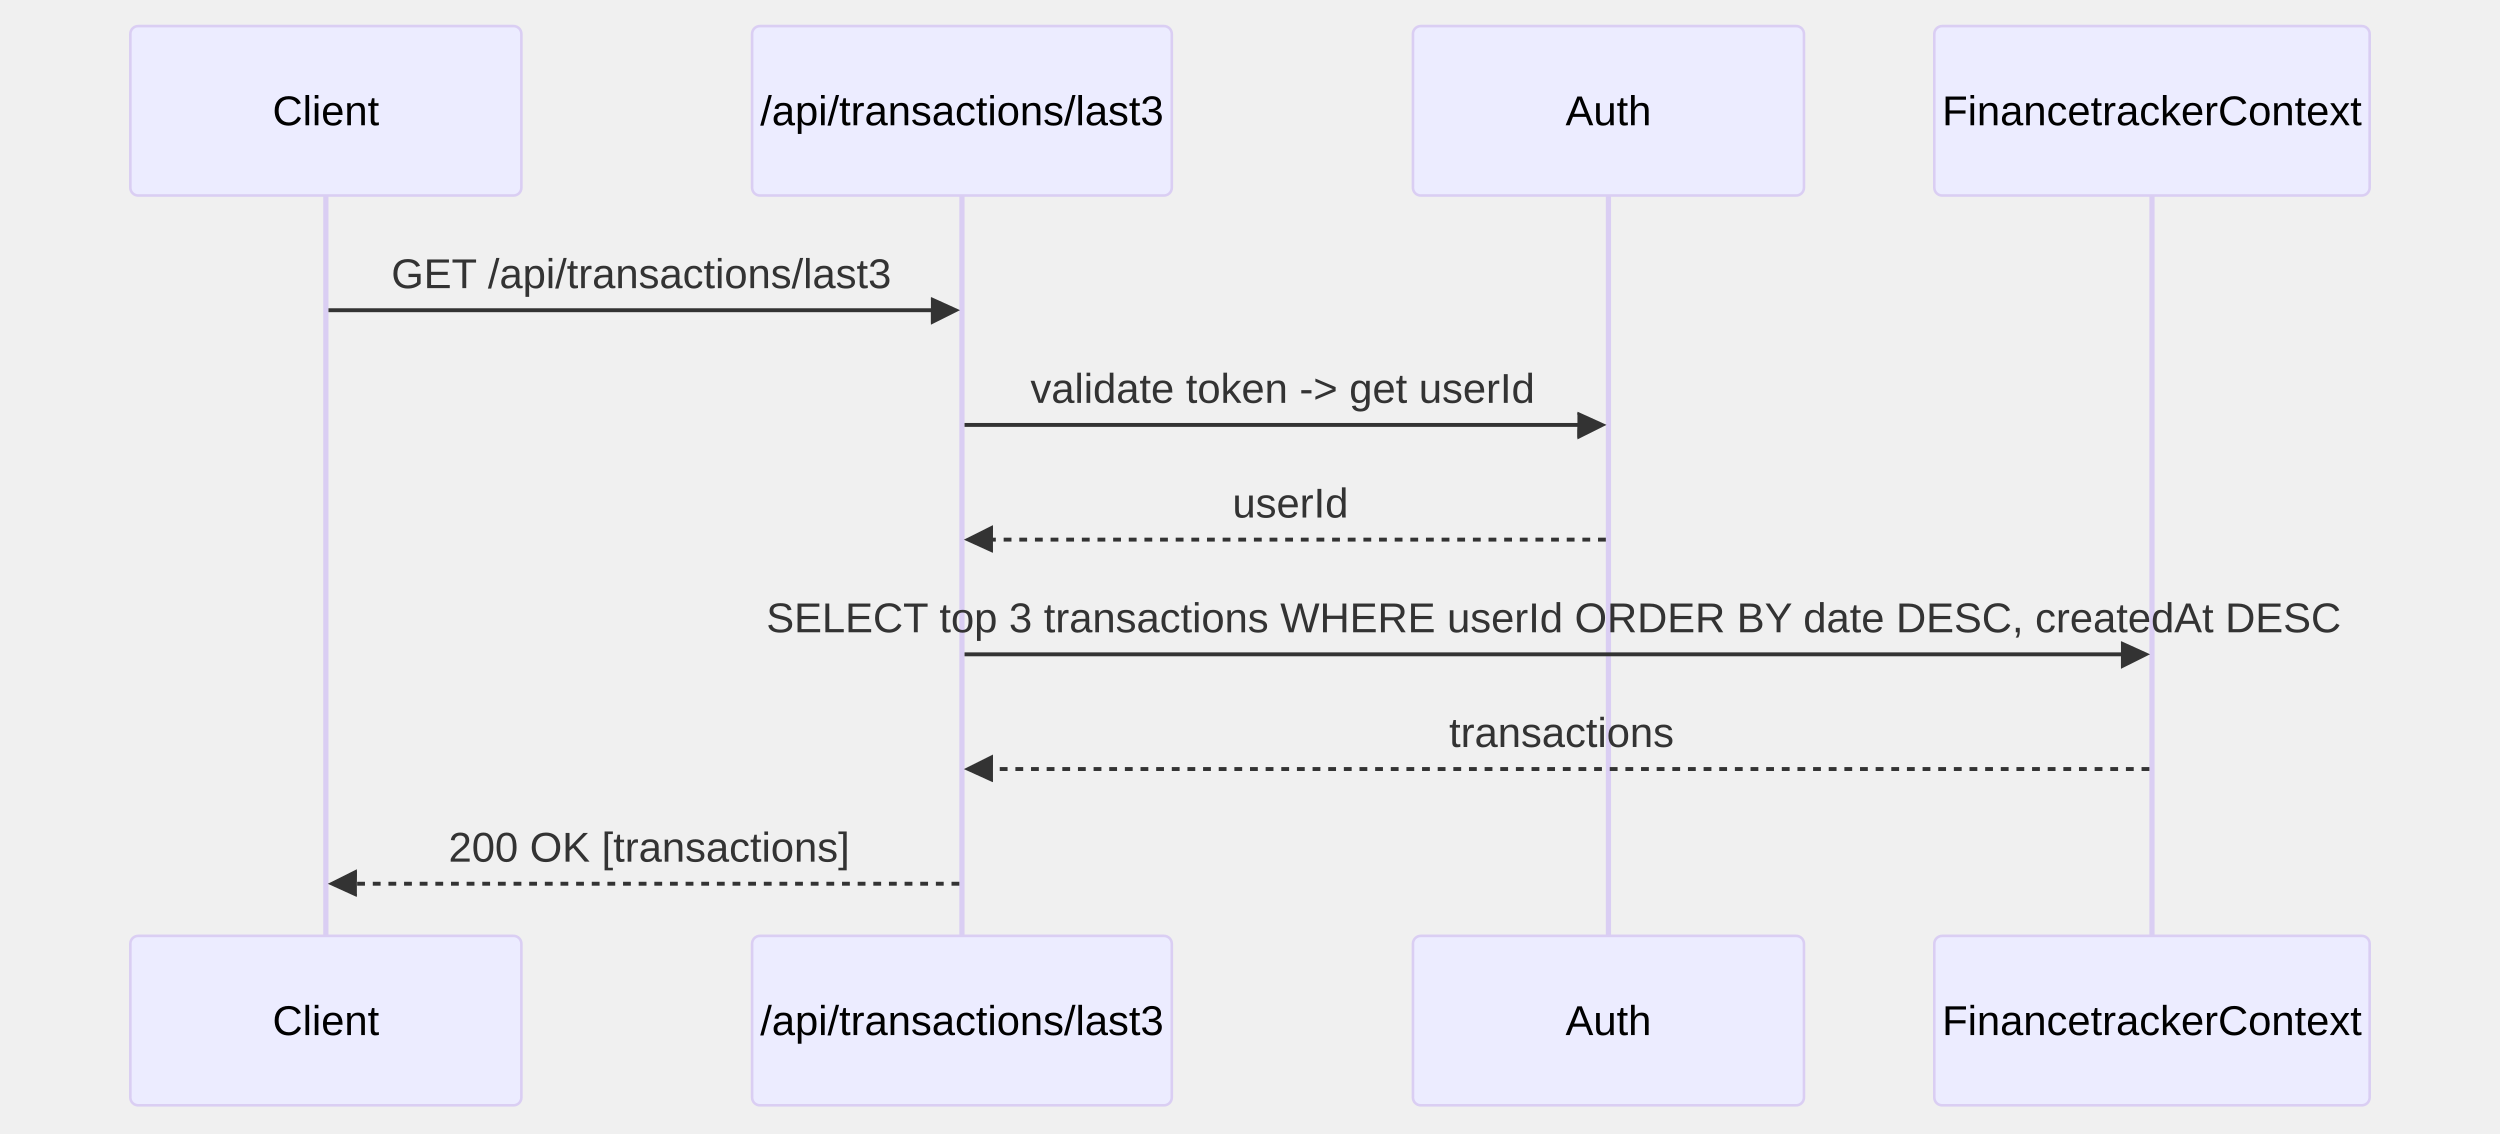
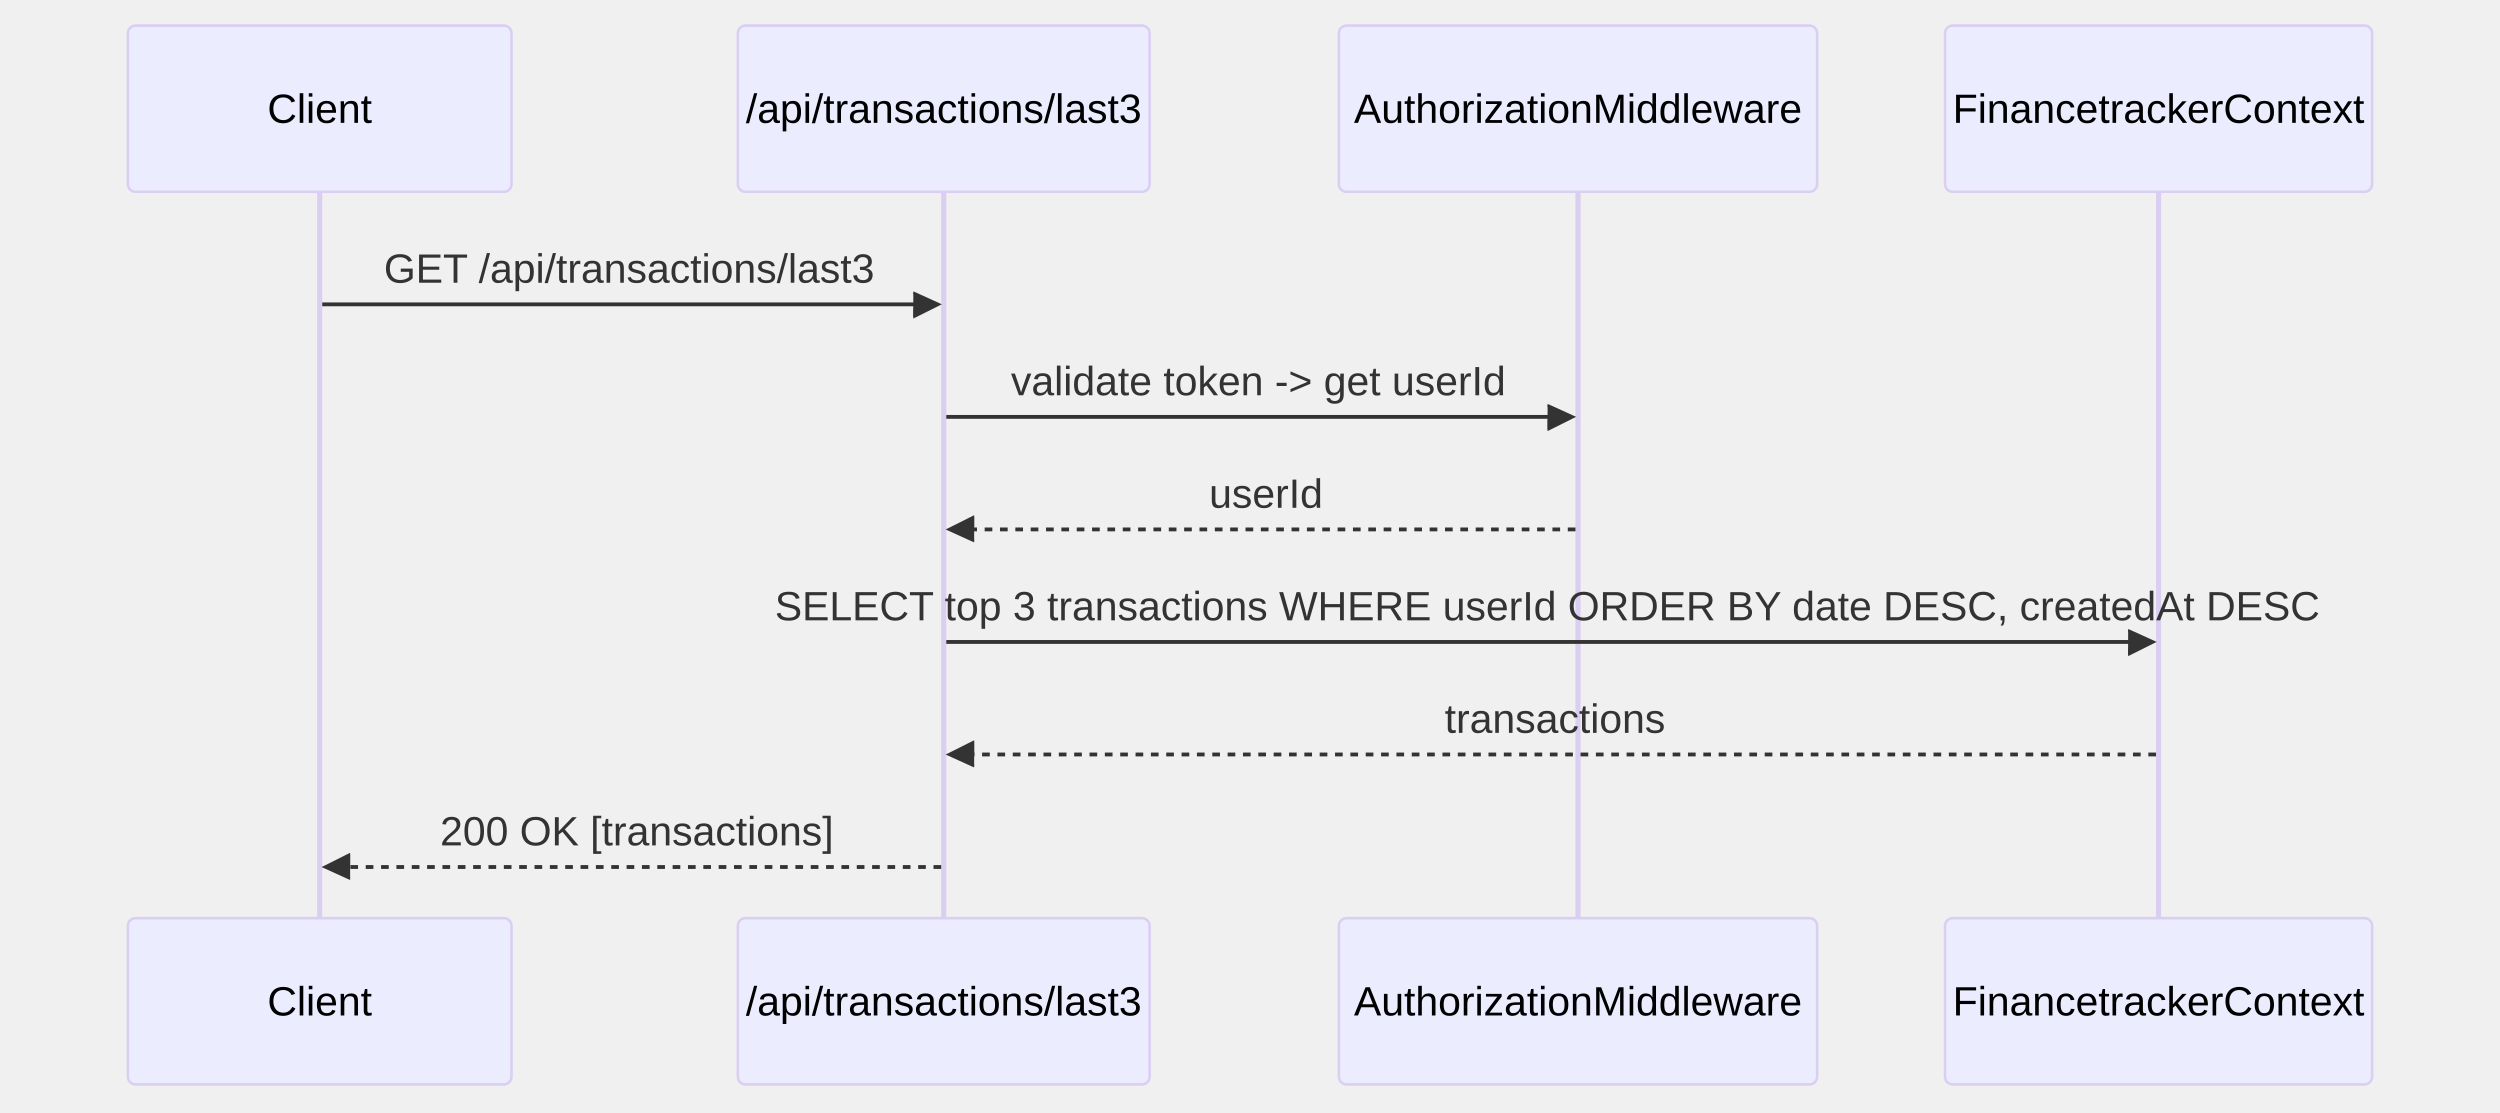
- <svg xmlns="http://www.w3.org/2000/svg" id="my-svg" width="100%" style="max-width: 959px; background-color: white;" viewBox="-50 -10 959 435" role="graphics-document document" aria-roledescription="sequence">
+ <svg xmlns="http://www.w3.org/2000/svg" id="my-svg" width="100%" style="max-width: 977.5px; background-color: white;" viewBox="-50 -10 977.5 435" role="graphics-document document" aria-roledescription="sequence">
  <g>
-     <rect x="692" y="349" fill="#eaeaea" stroke="#666" width="167" height="65" name="Db" rx="3" ry="3" class="actor actor-bottom" />
-     <text x="775.5" y="381.5" dominant-baseline="central" alignment-baseline="central" class="actor actor-box" style="text-anchor: middle; font-size: 16px; font-weight: 400;">
-       <tspan x="775.5" dy="0">FinancetrackerContext</tspan>
+     <rect x="710.5" y="349" fill="#eaeaea" stroke="#666" width="167" height="65" name="Db" rx="3" ry="3" class="actor actor-bottom" />
+     <text x="794" y="381.5" dominant-baseline="central" alignment-baseline="central" class="actor actor-box" style="text-anchor: middle; font-size: 16px; font-weight: 400;">
+       <tspan x="794" dy="0">FinancetrackerContext</tspan>
    </text>
  </g>
  <g>
-     <rect x="492" y="349" fill="#eaeaea" stroke="#666" width="150" height="65" name="Auth" rx="3" ry="3" class="actor actor-bottom" />
+     <rect x="473.5" y="349" fill="#eaeaea" stroke="#666" width="187" height="65" name="Auth" rx="3" ry="3" class="actor actor-bottom" />
    <text x="567" y="381.5" dominant-baseline="central" alignment-baseline="central" class="actor actor-box" style="text-anchor: middle; font-size: 16px; font-weight: 400;">
-       <tspan x="567" dy="0">Auth</tspan>
+       <tspan x="567" dy="0">AuthorizationMiddleware</tspan>
    </text>
  </g>
  <g>
    <rect x="238.5" y="349" fill="#eaeaea" stroke="#666" width="161" height="65" name="API" rx="3" ry="3" class="actor actor-bottom" />
    <text x="319" y="381.5" dominant-baseline="central" alignment-baseline="central" class="actor actor-box" style="text-anchor: middle; font-size: 16px; font-weight: 400;">
      <tspan x="319" dy="0">/api/transactions/last3</tspan>
    </text>
  </g>
  <g>
    <rect x="0" y="349" fill="#eaeaea" stroke="#666" width="150" height="65" name="Client" rx="3" ry="3" class="actor actor-bottom" />
    <text x="75" y="381.5" dominant-baseline="central" alignment-baseline="central" class="actor actor-box" style="text-anchor: middle; font-size: 16px; font-weight: 400;">
      <tspan x="75" dy="0">Client</tspan>
    </text>
  </g>
  <g>
-     <line id="actor3" x1="775.5" y1="65" x2="775.5" y2="349" class="actor-line 200" stroke-width="0.5px" stroke="#999" name="Db" />
+     <line id="actor3" x1="794" y1="65" x2="794" y2="349" class="actor-line 200" stroke-width="0.5px" stroke="#999" name="Db" />
    <g id="root-3">
-       <rect x="692" y="0" fill="#eaeaea" stroke="#666" width="167" height="65" name="Db" rx="3" ry="3" class="actor actor-top" />
-       <text x="775.5" y="32.5" dominant-baseline="central" alignment-baseline="central" class="actor actor-box" style="text-anchor: middle; font-size: 16px; font-weight: 400;">
-         <tspan x="775.5" dy="0">FinancetrackerContext</tspan>
+       <rect x="710.5" y="0" fill="#eaeaea" stroke="#666" width="167" height="65" name="Db" rx="3" ry="3" class="actor actor-top" />
+       <text x="794" y="32.5" dominant-baseline="central" alignment-baseline="central" class="actor actor-box" style="text-anchor: middle; font-size: 16px; font-weight: 400;">
+         <tspan x="794" dy="0">FinancetrackerContext</tspan>
      </text>
    </g>
  </g>
  <g>
    <line id="actor2" x1="567" y1="65" x2="567" y2="349" class="actor-line 200" stroke-width="0.5px" stroke="#999" name="Auth" />
    <g id="root-2">
-       <rect x="492" y="0" fill="#eaeaea" stroke="#666" width="150" height="65" name="Auth" rx="3" ry="3" class="actor actor-top" />
+       <rect x="473.5" y="0" fill="#eaeaea" stroke="#666" width="187" height="65" name="Auth" rx="3" ry="3" class="actor actor-top" />
      <text x="567" y="32.5" dominant-baseline="central" alignment-baseline="central" class="actor actor-box" style="text-anchor: middle; font-size: 16px; font-weight: 400;">
-         <tspan x="567" dy="0">Auth</tspan>
+         <tspan x="567" dy="0">AuthorizationMiddleware</tspan>
      </text>
    </g>
  </g>
  <g>
    <line id="actor1" x1="319" y1="65" x2="319" y2="349" class="actor-line 200" stroke-width="0.5px" stroke="#999" name="API" />
    <g id="root-1">
      <rect x="238.5" y="0" fill="#eaeaea" stroke="#666" width="161" height="65" name="API" rx="3" ry="3" class="actor actor-top" />
      <text x="319" y="32.5" dominant-baseline="central" alignment-baseline="central" class="actor actor-box" style="text-anchor: middle; font-size: 16px; font-weight: 400;">
        <tspan x="319" dy="0">/api/transactions/last3</tspan>
      </text>
    </g>
  </g>
  <g>
    <line id="actor0" x1="75" y1="65" x2="75" y2="349" class="actor-line 200" stroke-width="0.5px" stroke="#999" name="Client" />
    <g id="root-0">
      <rect x="0" y="0" fill="#eaeaea" stroke="#666" width="150" height="65" name="Client" rx="3" ry="3" class="actor actor-top" />
      <text x="75" y="32.5" dominant-baseline="central" alignment-baseline="central" class="actor actor-box" style="text-anchor: middle; font-size: 16px; font-weight: 400;">
        <tspan x="75" dy="0">Client</tspan>
      </text>
    </g>
  </g>
  <style>#my-svg{font-family:"trebuchet ms",verdana,arial,sans-serif;font-size:16px;fill:#333;}@keyframes edge-animation-frame{from{stroke-dashoffset:0;}}@keyframes dash{to{stroke-dashoffset:0;}}#my-svg .edge-animation-slow{stroke-dasharray:9,5!important;stroke-dashoffset:900;animation:dash 50s linear infinite;stroke-linecap:round;}#my-svg .edge-animation-fast{stroke-dasharray:9,5!important;stroke-dashoffset:900;animation:dash 20s linear infinite;stroke-linecap:round;}#my-svg .error-icon{fill:#552222;}#my-svg .error-text{fill:#552222;stroke:#552222;}#my-svg .edge-thickness-normal{stroke-width:1px;}#my-svg .edge-thickness-thick{stroke-width:3.5px;}#my-svg .edge-pattern-solid{stroke-dasharray:0;}#my-svg .edge-thickness-invisible{stroke-width:0;fill:none;}#my-svg .edge-pattern-dashed{stroke-dasharray:3;}#my-svg .edge-pattern-dotted{stroke-dasharray:2;}#my-svg .marker{fill:#333333;stroke:#333333;}#my-svg .marker.cross{stroke:#333333;}#my-svg svg{font-family:"trebuchet ms",verdana,arial,sans-serif;font-size:16px;}#my-svg p{margin:0;}#my-svg .actor{stroke:hsl(259.626, 59.777%, 87.902%);fill:#ECECFF;}#my-svg text.actor&gt;tspan{fill:black;stroke:none;}#my-svg .actor-line{stroke:hsl(259.626, 59.777%, 87.902%);}#my-svg .innerArc{stroke-width:1.5;stroke-dasharray:none;}#my-svg .messageLine0{stroke-width:1.5;stroke-dasharray:none;stroke:#333;}#my-svg .messageLine1{stroke-width:1.5;stroke-dasharray:2,2;stroke:#333;}#my-svg #arrowhead path{fill:#333;stroke:#333;}#my-svg .sequenceNumber{fill:white;}#my-svg #sequencenumber{fill:#333;}#my-svg #crosshead path{fill:#333;stroke:#333;}#my-svg .messageText{fill:#333;stroke:none;}#my-svg .labelBox{stroke:hsl(259.626, 59.777%, 87.902%);fill:#ECECFF;}#my-svg .labelText,#my-svg .labelText&gt;tspan{fill:black;stroke:none;}#my-svg .loopText,#my-svg .loopText&gt;tspan{fill:black;stroke:none;}#my-svg .loopLine{stroke-width:2px;stroke-dasharray:2,2;stroke:hsl(259.626, 59.777%, 87.902%);fill:hsl(259.626, 59.777%, 87.902%);}#my-svg .note{stroke:#aaaa33;fill:#fff5ad;}#my-svg .noteText,#my-svg .noteText&gt;tspan{fill:black;stroke:none;}#my-svg .activation0{fill:#f4f4f4;stroke:#666;}#my-svg .activation1{fill:#f4f4f4;stroke:#666;}#my-svg .activation2{fill:#f4f4f4;stroke:#666;}#my-svg .actorPopupMenu{position:absolute;}#my-svg .actorPopupMenuPanel{position:absolute;fill:#ECECFF;box-shadow:0px 8px 16px 0px rgba(0,0,0,0.2);filter:drop-shadow(3px 5px 2px rgb(0 0 0 / 0.4));}#my-svg .actor-man line{stroke:hsl(259.626, 59.777%, 87.902%);fill:#ECECFF;}#my-svg .actor-man circle,#my-svg line{stroke:hsl(259.626, 59.777%, 87.902%);fill:#ECECFF;stroke-width:2px;}#my-svg :root{--mermaid-font-family:"trebuchet ms",verdana,arial,sans-serif;}</style>
  <g />
  <defs>
    <symbol id="computer" width="24" height="24">
      <path transform="scale(.5)" d="M2 2v13h20v-13h-20zm18 11h-16v-9h16v9zm-10.228 6l.466-1h3.524l.467 1h-4.457zm14.228 3h-24l2-6h2.104l-1.33 4h18.45l-1.297-4h2.073l2 6zm-5-10h-14v-7h14v7z" />
    </symbol>
  </defs>
  <defs>
    <symbol id="database" fill-rule="evenodd" clip-rule="evenodd">
      <path transform="scale(.5)" d="M12.258.001l.256.004.255.005.253.008.251.01.249.012.247.015.246.016.242.019.241.02.239.023.236.024.233.027.231.028.229.031.225.032.223.034.22.036.217.038.214.04.211.041.208.043.205.045.201.046.198.048.194.05.191.051.187.053.183.054.18.056.175.057.172.059.168.06.163.061.16.063.155.064.15.066.074.033.073.033.071.034.07.034.069.035.068.035.067.035.066.035.064.036.064.036.062.036.06.036.06.037.058.037.058.037.055.038.055.038.053.038.052.038.051.039.05.039.048.039.047.039.045.04.044.04.043.04.041.04.04.041.039.041.037.041.036.041.034.041.033.042.032.042.03.042.029.042.027.042.026.043.024.043.023.043.021.043.02.043.018.044.017.043.015.044.013.044.012.044.011.045.009.044.007.045.006.045.004.045.002.045.001.045v17l-.001.045-.002.045-.004.045-.006.045-.007.045-.009.044-.011.045-.012.044-.013.044-.015.044-.017.043-.018.044-.02.043-.021.043-.023.043-.024.043-.026.043-.027.042-.029.042-.03.042-.032.042-.033.042-.034.041-.036.041-.037.041-.039.041-.04.041-.041.04-.043.04-.044.04-.045.04-.047.039-.048.039-.05.039-.051.039-.052.038-.053.038-.055.038-.055.038-.058.037-.058.037-.06.037-.06.036-.062.036-.064.036-.064.036-.066.035-.067.035-.068.035-.069.035-.07.034-.071.034-.073.033-.074.033-.15.066-.155.064-.16.063-.163.061-.168.06-.172.059-.175.057-.18.056-.183.054-.187.053-.191.051-.194.05-.198.048-.201.046-.205.045-.208.043-.211.041-.214.04-.217.038-.22.036-.223.034-.225.032-.229.031-.231.028-.233.027-.236.024-.239.023-.241.02-.242.019-.246.016-.247.015-.249.012-.251.01-.253.008-.255.005-.256.004-.258.001-.258-.001-.256-.004-.255-.005-.253-.008-.251-.01-.249-.012-.247-.015-.245-.016-.243-.019-.241-.02-.238-.023-.236-.024-.234-.027-.231-.028-.228-.031-.226-.032-.223-.034-.22-.036-.217-.038-.214-.04-.211-.041-.208-.043-.204-.045-.201-.046-.198-.048-.195-.05-.19-.051-.187-.053-.184-.054-.179-.056-.176-.057-.172-.059-.167-.06-.164-.061-.159-.063-.155-.064-.151-.066-.074-.033-.072-.033-.072-.034-.07-.034-.069-.035-.068-.035-.067-.035-.066-.035-.064-.036-.063-.036-.062-.036-.061-.036-.06-.037-.058-.037-.057-.037-.056-.038-.055-.038-.053-.038-.052-.038-.051-.039-.049-.039-.049-.039-.046-.039-.046-.04-.044-.04-.043-.04-.041-.04-.04-.041-.039-.041-.037-.041-.036-.041-.034-.041-.033-.042-.032-.042-.03-.042-.029-.042-.027-.042-.026-.043-.024-.043-.023-.043-.021-.043-.02-.043-.018-.044-.017-.043-.015-.044-.013-.044-.012-.044-.011-.045-.009-.044-.007-.045-.006-.045-.004-.045-.002-.045-.001-.045v-17l.001-.045.002-.045.004-.045.006-.045.007-.045.009-.044.011-.045.012-.044.013-.044.015-.044.017-.043.018-.044.02-.043.021-.043.023-.043.024-.043.026-.043.027-.042.029-.042.03-.042.032-.042.033-.042.034-.041.036-.041.037-.041.039-.041.04-.041.041-.04.043-.04.044-.04.046-.04.046-.039.049-.039.049-.039.051-.039.052-.038.053-.038.055-.038.056-.038.057-.037.058-.037.06-.037.061-.036.062-.036.063-.036.064-.036.066-.035.067-.035.068-.035.069-.035.07-.034.072-.034.072-.033.074-.033.151-.066.155-.064.159-.063.164-.061.167-.06.172-.059.176-.057.179-.056.184-.054.187-.053.19-.051.195-.05.198-.048.201-.046.204-.045.208-.043.211-.041.214-.04.217-.038.22-.036.223-.034.226-.032.228-.031.231-.028.234-.027.236-.024.238-.023.241-.02.243-.019.245-.016.247-.015.249-.012.251-.01.253-.008.255-.005.256-.004.258-.001.258.001zm-9.258 20.499v.01l.001.021.003.021.004.022.005.021.006.022.007.022.009.023.01.022.011.023.012.023.013.023.015.023.016.024.017.023.018.024.019.024.021.024.022.025.023.024.024.025.052.049.056.05.061.051.066.051.07.051.075.051.079.052.084.052.088.052.092.052.097.052.102.051.105.052.11.052.114.051.119.051.123.051.127.05.131.05.135.05.139.048.144.049.147.047.152.047.155.047.16.045.163.045.167.043.171.043.176.041.178.041.183.039.187.039.19.037.194.035.197.035.202.033.204.031.209.03.212.029.216.027.219.025.222.024.226.021.23.02.233.018.236.016.24.015.243.012.246.01.249.008.253.005.256.004.259.001.26-.001.257-.004.254-.005.25-.008.247-.011.244-.012.241-.014.237-.016.233-.018.231-.021.226-.021.224-.024.22-.026.216-.027.212-.028.21-.031.205-.031.202-.034.198-.034.194-.036.191-.037.187-.039.183-.04.179-.04.175-.042.172-.043.168-.044.163-.045.16-.046.155-.046.152-.047.148-.048.143-.049.139-.049.136-.05.131-.05.126-.05.123-.051.118-.052.114-.051.11-.052.106-.052.101-.052.096-.052.092-.052.088-.053.083-.051.079-.052.074-.052.07-.051.065-.051.06-.051.056-.05.051-.05.023-.024.023-.025.021-.024.02-.024.019-.024.018-.024.017-.024.015-.023.014-.024.013-.023.012-.023.01-.023.01-.022.008-.022.006-.022.006-.022.004-.022.004-.021.001-.021.001-.021v-4.127l-.077.055-.08.053-.083.054-.085.053-.087.052-.09.052-.093.051-.095.05-.097.05-.1.049-.102.049-.105.048-.106.047-.109.047-.111.046-.114.045-.115.045-.118.044-.12.043-.122.042-.124.042-.126.041-.128.04-.13.04-.132.038-.134.038-.135.037-.138.037-.139.035-.142.035-.143.034-.144.033-.147.032-.148.031-.15.03-.151.03-.153.029-.154.027-.156.027-.158.026-.159.025-.161.024-.162.023-.163.022-.165.021-.166.02-.167.019-.169.018-.169.017-.171.016-.173.015-.173.014-.175.013-.175.012-.177.011-.178.01-.179.008-.179.008-.181.006-.182.005-.182.004-.184.003-.184.002h-.37l-.184-.002-.184-.003-.182-.004-.182-.005-.181-.006-.179-.008-.179-.008-.178-.01-.176-.011-.176-.012-.175-.013-.173-.014-.172-.015-.171-.016-.17-.017-.169-.018-.167-.019-.166-.02-.165-.021-.163-.022-.162-.023-.161-.024-.159-.025-.157-.026-.156-.027-.155-.027-.153-.029-.151-.03-.15-.03-.148-.031-.146-.032-.145-.033-.143-.034-.141-.035-.14-.035-.137-.037-.136-.037-.134-.038-.132-.038-.13-.04-.128-.04-.126-.041-.124-.042-.122-.042-.12-.044-.117-.043-.116-.045-.113-.045-.112-.046-.109-.047-.106-.047-.105-.048-.102-.049-.1-.049-.097-.05-.095-.05-.093-.052-.09-.051-.087-.052-.085-.053-.083-.054-.08-.054-.077-.054v4.127zm0-5.654v.011l.001.021.003.021.004.021.005.022.006.022.007.022.009.022.01.022.011.023.012.023.013.023.015.024.016.023.017.024.018.024.019.024.021.024.022.024.023.025.024.024.052.05.056.05.061.05.066.051.07.051.075.052.079.051.084.052.088.052.092.052.097.052.102.052.105.052.11.051.114.051.119.052.123.05.127.051.131.05.135.049.139.049.144.048.147.048.152.047.155.046.16.045.163.045.167.044.171.042.176.042.178.04.183.04.187.038.19.037.194.036.197.034.202.033.204.032.209.03.212.028.216.027.219.025.222.024.226.022.23.02.233.018.236.016.24.014.243.012.246.01.249.008.253.006.256.003.259.001.26-.001.257-.003.254-.006.25-.008.247-.01.244-.012.241-.015.237-.016.233-.018.231-.02.226-.022.224-.024.22-.025.216-.027.212-.029.21-.03.205-.032.202-.033.198-.035.194-.036.191-.037.187-.039.183-.039.179-.041.175-.042.172-.043.168-.044.163-.045.16-.045.155-.047.152-.047.148-.048.143-.048.139-.05.136-.049.131-.05.126-.051.123-.051.118-.051.114-.052.11-.052.106-.052.101-.052.096-.052.092-.052.088-.052.083-.052.079-.052.074-.051.07-.052.065-.051.06-.05.056-.051.051-.049.023-.025.023-.024.021-.025.02-.024.019-.024.018-.024.017-.024.015-.023.014-.023.013-.024.012-.022.01-.023.01-.023.008-.022.006-.022.006-.022.004-.021.004-.022.001-.021.001-.021v-4.139l-.077.054-.08.054-.083.054-.085.052-.087.053-.09.051-.093.051-.095.051-.097.05-.1.049-.102.049-.105.048-.106.047-.109.047-.111.046-.114.045-.115.044-.118.044-.12.044-.122.042-.124.042-.126.041-.128.04-.13.039-.132.039-.134.038-.135.037-.138.036-.139.036-.142.035-.143.033-.144.033-.147.033-.148.031-.15.03-.151.03-.153.028-.154.028-.156.027-.158.026-.159.025-.161.024-.162.023-.163.022-.165.021-.166.02-.167.019-.169.018-.169.017-.171.016-.173.015-.173.014-.175.013-.175.012-.177.011-.178.009-.179.009-.179.007-.181.007-.182.005-.182.004-.184.003-.184.002h-.37l-.184-.002-.184-.003-.182-.004-.182-.005-.181-.007-.179-.007-.179-.009-.178-.009-.176-.011-.176-.012-.175-.013-.173-.014-.172-.015-.171-.016-.17-.017-.169-.018-.167-.019-.166-.02-.165-.021-.163-.022-.162-.023-.161-.024-.159-.025-.157-.026-.156-.027-.155-.028-.153-.028-.151-.03-.15-.03-.148-.031-.146-.033-.145-.033-.143-.033-.141-.035-.14-.036-.137-.036-.136-.037-.134-.038-.132-.039-.13-.039-.128-.04-.126-.041-.124-.042-.122-.043-.12-.043-.117-.044-.116-.044-.113-.046-.112-.046-.109-.046-.106-.047-.105-.048-.102-.049-.1-.049-.097-.05-.095-.051-.093-.051-.09-.051-.087-.053-.085-.052-.083-.054-.08-.054-.077-.054v4.139zm0-5.666v.011l.001.02.003.022.004.021.005.022.006.021.007.022.009.023.01.022.011.023.012.023.013.023.015.023.016.024.017.024.018.023.019.024.021.025.022.024.023.024.024.025.052.05.056.05.061.05.066.051.07.051.075.052.079.051.084.052.088.052.092.052.097.052.102.052.105.051.11.052.114.051.119.051.123.051.127.05.131.05.135.05.139.049.144.048.147.048.152.047.155.046.16.045.163.045.167.043.171.043.176.042.178.04.183.04.187.038.19.037.194.036.197.034.202.033.204.032.209.03.212.028.216.027.219.025.222.024.226.021.23.02.233.018.236.017.24.014.243.012.246.01.249.008.253.006.256.003.259.001.26-.001.257-.003.254-.006.25-.008.247-.01.244-.013.241-.014.237-.016.233-.018.231-.02.226-.022.224-.024.22-.025.216-.027.212-.029.21-.03.205-.032.202-.033.198-.035.194-.036.191-.037.187-.039.183-.039.179-.041.175-.042.172-.043.168-.044.163-.045.16-.045.155-.047.152-.047.148-.048.143-.049.139-.049.136-.049.131-.051.126-.05.123-.051.118-.052.114-.051.11-.052.106-.052.101-.052.096-.052.092-.052.088-.052.083-.052.079-.052.074-.052.07-.051.065-.051.06-.051.056-.05.051-.049.023-.025.023-.025.021-.024.02-.024.019-.024.018-.024.017-.024.015-.023.014-.024.013-.023.012-.023.01-.022.01-.023.008-.022.006-.022.006-.022.004-.022.004-.021.001-.021.001-.021v-4.153l-.077.054-.08.054-.083.053-.085.053-.087.053-.09.051-.093.051-.095.051-.097.05-.1.049-.102.048-.105.048-.106.048-.109.046-.111.046-.114.046-.115.044-.118.044-.12.043-.122.043-.124.042-.126.041-.128.04-.13.039-.132.039-.134.038-.135.037-.138.036-.139.036-.142.034-.143.034-.144.033-.147.032-.148.032-.15.03-.151.03-.153.028-.154.028-.156.027-.158.026-.159.024-.161.024-.162.023-.163.023-.165.021-.166.02-.167.019-.169.018-.169.017-.171.016-.173.015-.173.014-.175.013-.175.012-.177.01-.178.01-.179.009-.179.007-.181.006-.182.006-.182.004-.184.003-.184.001-.185.001-.185-.001-.184-.001-.184-.003-.182-.004-.182-.006-.181-.006-.179-.007-.179-.009-.178-.01-.176-.01-.176-.012-.175-.013-.173-.014-.172-.015-.171-.016-.17-.017-.169-.018-.167-.019-.166-.02-.165-.021-.163-.023-.162-.023-.161-.024-.159-.024-.157-.026-.156-.027-.155-.028-.153-.028-.151-.03-.15-.03-.148-.032-.146-.032-.145-.033-.143-.034-.141-.034-.14-.036-.137-.036-.136-.037-.134-.038-.132-.039-.13-.039-.128-.041-.126-.041-.124-.041-.122-.043-.12-.043-.117-.044-.116-.044-.113-.046-.112-.046-.109-.046-.106-.048-.105-.048-.102-.048-.1-.05-.097-.049-.095-.051-.093-.051-.09-.052-.087-.052-.085-.053-.083-.053-.08-.054-.077-.054v4.153zm8.74-8.179l-.257.004-.254.005-.25.008-.247.011-.244.012-.241.014-.237.016-.233.018-.231.021-.226.022-.224.023-.22.026-.216.027-.212.028-.21.031-.205.032-.202.033-.198.034-.194.036-.191.038-.187.038-.183.04-.179.041-.175.042-.172.043-.168.043-.163.045-.16.046-.155.046-.152.048-.148.048-.143.048-.139.049-.136.05-.131.05-.126.051-.123.051-.118.051-.114.052-.11.052-.106.052-.101.052-.096.052-.092.052-.088.052-.083.052-.079.052-.074.051-.07.052-.065.051-.06.05-.056.05-.051.05-.023.025-.023.024-.021.024-.02.025-.019.024-.018.024-.017.023-.015.024-.014.023-.013.023-.012.023-.01.023-.01.022-.008.022-.006.023-.006.021-.004.022-.004.021-.001.021-.001.021.001.021.001.021.004.021.004.022.006.021.006.023.008.022.01.022.01.023.012.023.013.023.014.023.015.024.017.023.018.024.019.024.02.025.021.024.023.024.023.025.051.05.056.05.06.05.065.051.07.052.074.051.079.052.083.052.088.052.092.052.096.052.101.052.106.052.11.052.114.052.118.051.123.051.126.051.131.05.136.05.139.049.143.048.148.048.152.048.155.046.16.046.163.045.168.043.172.043.175.042.179.041.183.04.187.038.191.038.194.036.198.034.202.033.205.032.21.031.212.028.216.027.22.026.224.023.226.022.231.021.233.018.237.016.241.014.244.012.247.011.25.008.254.005.257.004.26.001.26-.001.257-.004.254-.005.25-.008.247-.011.244-.012.241-.014.237-.016.233-.018.231-.021.226-.022.224-.023.22-.026.216-.027.212-.028.21-.031.205-.032.202-.033.198-.034.194-.036.191-.038.187-.038.183-.04.179-.041.175-.042.172-.043.168-.043.163-.045.16-.046.155-.046.152-.048.148-.048.143-.048.139-.049.136-.05.131-.05.126-.051.123-.051.118-.051.114-.052.11-.052.106-.052.101-.052.096-.052.092-.052.088-.052.083-.052.079-.052.074-.051.07-.052.065-.051.06-.05.056-.05.051-.05.023-.025.023-.024.021-.024.02-.025.019-.024.018-.024.017-.023.015-.024.014-.023.013-.023.012-.023.01-.023.01-.022.008-.022.006-.023.006-.021.004-.022.004-.021.001-.021.001-.021-.001-.021-.001-.021-.004-.021-.004-.022-.006-.021-.006-.023-.008-.022-.01-.022-.01-.023-.012-.023-.013-.023-.014-.023-.015-.024-.017-.023-.018-.024-.019-.024-.02-.025-.021-.024-.023-.024-.023-.025-.051-.05-.056-.05-.06-.05-.065-.051-.07-.052-.074-.051-.079-.052-.083-.052-.088-.052-.092-.052-.096-.052-.101-.052-.106-.052-.11-.052-.114-.052-.118-.051-.123-.051-.126-.051-.131-.05-.136-.05-.139-.049-.143-.048-.148-.048-.152-.048-.155-.046-.16-.046-.163-.045-.168-.043-.172-.043-.175-.042-.179-.041-.183-.04-.187-.038-.191-.038-.194-.036-.198-.034-.202-.033-.205-.032-.21-.031-.212-.028-.216-.027-.22-.026-.224-.023-.226-.022-.231-.021-.233-.018-.237-.016-.241-.014-.244-.012-.247-.011-.25-.008-.254-.005-.257-.004-.26-.001-.26.001z" />
    </symbol>
  </defs>
  <defs>
    <symbol id="clock" width="24" height="24">
      <path transform="scale(.5)" d="M12 2c5.514 0 10 4.486 10 10s-4.486 10-10 10-10-4.486-10-10 4.486-10 10-10zm0-2c-6.627 0-12 5.373-12 12s5.373 12 12 12 12-5.373 12-12-5.373-12-12-12zm5.848 12.459c.202.038.202.333.001.372-1.907.361-6.045 1.111-6.547 1.111-.719 0-1.301-.582-1.301-1.301 0-.512.77-5.447 1.125-7.445.034-.192.312-.181.343.014l.985 6.238 5.394 1.011z" />
    </symbol>
  </defs>
  <defs>
    <marker id="arrowhead" refX="7.9" refY="5" markerUnits="userSpaceOnUse" markerWidth="12" markerHeight="12" orient="auto-start-reverse">
      <path d="M -1 0 L 10 5 L 0 10 z" />
    </marker>
  </defs>
  <defs>
    <marker id="crosshead" markerWidth="15" markerHeight="8" orient="auto" refX="4" refY="4.5">
      <path fill="none" stroke="#000000" stroke-width="1pt" d="M 1,2 L 6,7 M 6,2 L 1,7" style="stroke-dasharray: 0, 0;" />
    </marker>
  </defs>
  <defs>
    <marker id="filled-head" refX="15.5" refY="7" markerWidth="20" markerHeight="28" orient="auto">
      <path d="M 18,7 L9,13 L14,7 L9,1 Z" />
    </marker>
  </defs>
  <defs>
    <marker id="sequencenumber" refX="15" refY="15" markerWidth="60" markerHeight="40" orient="auto">
      <circle cx="15" cy="15" r="6" />
    </marker>
  </defs>
  <text x="196" y="80" text-anchor="middle" dominant-baseline="middle" alignment-baseline="middle" class="messageText" dy="1em" style="font-size: 16px; font-weight: 400;">GET /api/transactions/last3</text>
  <line x1="76" y1="109" x2="315" y2="109" class="messageLine0" stroke-width="2" stroke="none" marker-end="url(#arrowhead)" style="fill: none;" />
  <text x="442" y="124" text-anchor="middle" dominant-baseline="middle" alignment-baseline="middle" class="messageText" dy="1em" style="font-size: 16px; font-weight: 400;">validate token -&gt; get userId</text>
  <line x1="320" y1="153" x2="563" y2="153" class="messageLine0" stroke-width="2" stroke="none" marker-end="url(#arrowhead)" style="fill: none;" />
  <text x="445" y="168" text-anchor="middle" dominant-baseline="middle" alignment-baseline="middle" class="messageText" dy="1em" style="font-size: 16px; font-weight: 400;">userId</text>
  <line x1="566" y1="197" x2="323" y2="197" class="messageLine1" stroke-width="2" stroke="none" marker-end="url(#arrowhead)" style="stroke-dasharray: 3, 3; fill: none;" />
-   <text x="546" y="212" text-anchor="middle" dominant-baseline="middle" alignment-baseline="middle" class="messageText" dy="1em" style="font-size: 16px; font-weight: 400;">SELECT top 3 transactions WHERE userId ORDER BY date DESC, createdAt DESC</text>
-   <line x1="320" y1="241" x2="771.5" y2="241" class="messageLine0" stroke-width="2" stroke="none" marker-end="url(#arrowhead)" style="fill: none;" />
-   <text x="549" y="256" text-anchor="middle" dominant-baseline="middle" alignment-baseline="middle" class="messageText" dy="1em" style="font-size: 16px; font-weight: 400;">transactions</text>
-   <line x1="774.5" y1="285" x2="323" y2="285" class="messageLine1" stroke-width="2" stroke="none" marker-end="url(#arrowhead)" style="stroke-dasharray: 3, 3; fill: none;" />
+   <text x="555" y="212" text-anchor="middle" dominant-baseline="middle" alignment-baseline="middle" class="messageText" dy="1em" style="font-size: 16px; font-weight: 400;">SELECT top 3 transactions WHERE userId ORDER BY date DESC, createdAt DESC</text>
+   <line x1="320" y1="241" x2="790" y2="241" class="messageLine0" stroke-width="2" stroke="none" marker-end="url(#arrowhead)" style="fill: none;" />
+   <text x="558" y="256" text-anchor="middle" dominant-baseline="middle" alignment-baseline="middle" class="messageText" dy="1em" style="font-size: 16px; font-weight: 400;">transactions</text>
+   <line x1="793" y1="285" x2="323" y2="285" class="messageLine1" stroke-width="2" stroke="none" marker-end="url(#arrowhead)" style="stroke-dasharray: 3, 3; fill: none;" />
  <text x="199" y="300" text-anchor="middle" dominant-baseline="middle" alignment-baseline="middle" class="messageText" dy="1em" style="font-size: 16px; font-weight: 400;">200 OK [transactions]</text>
  <line x1="318" y1="329" x2="79" y2="329" class="messageLine1" stroke-width="2" stroke="none" marker-end="url(#arrowhead)" style="stroke-dasharray: 3, 3; fill: none;" />
</svg>
